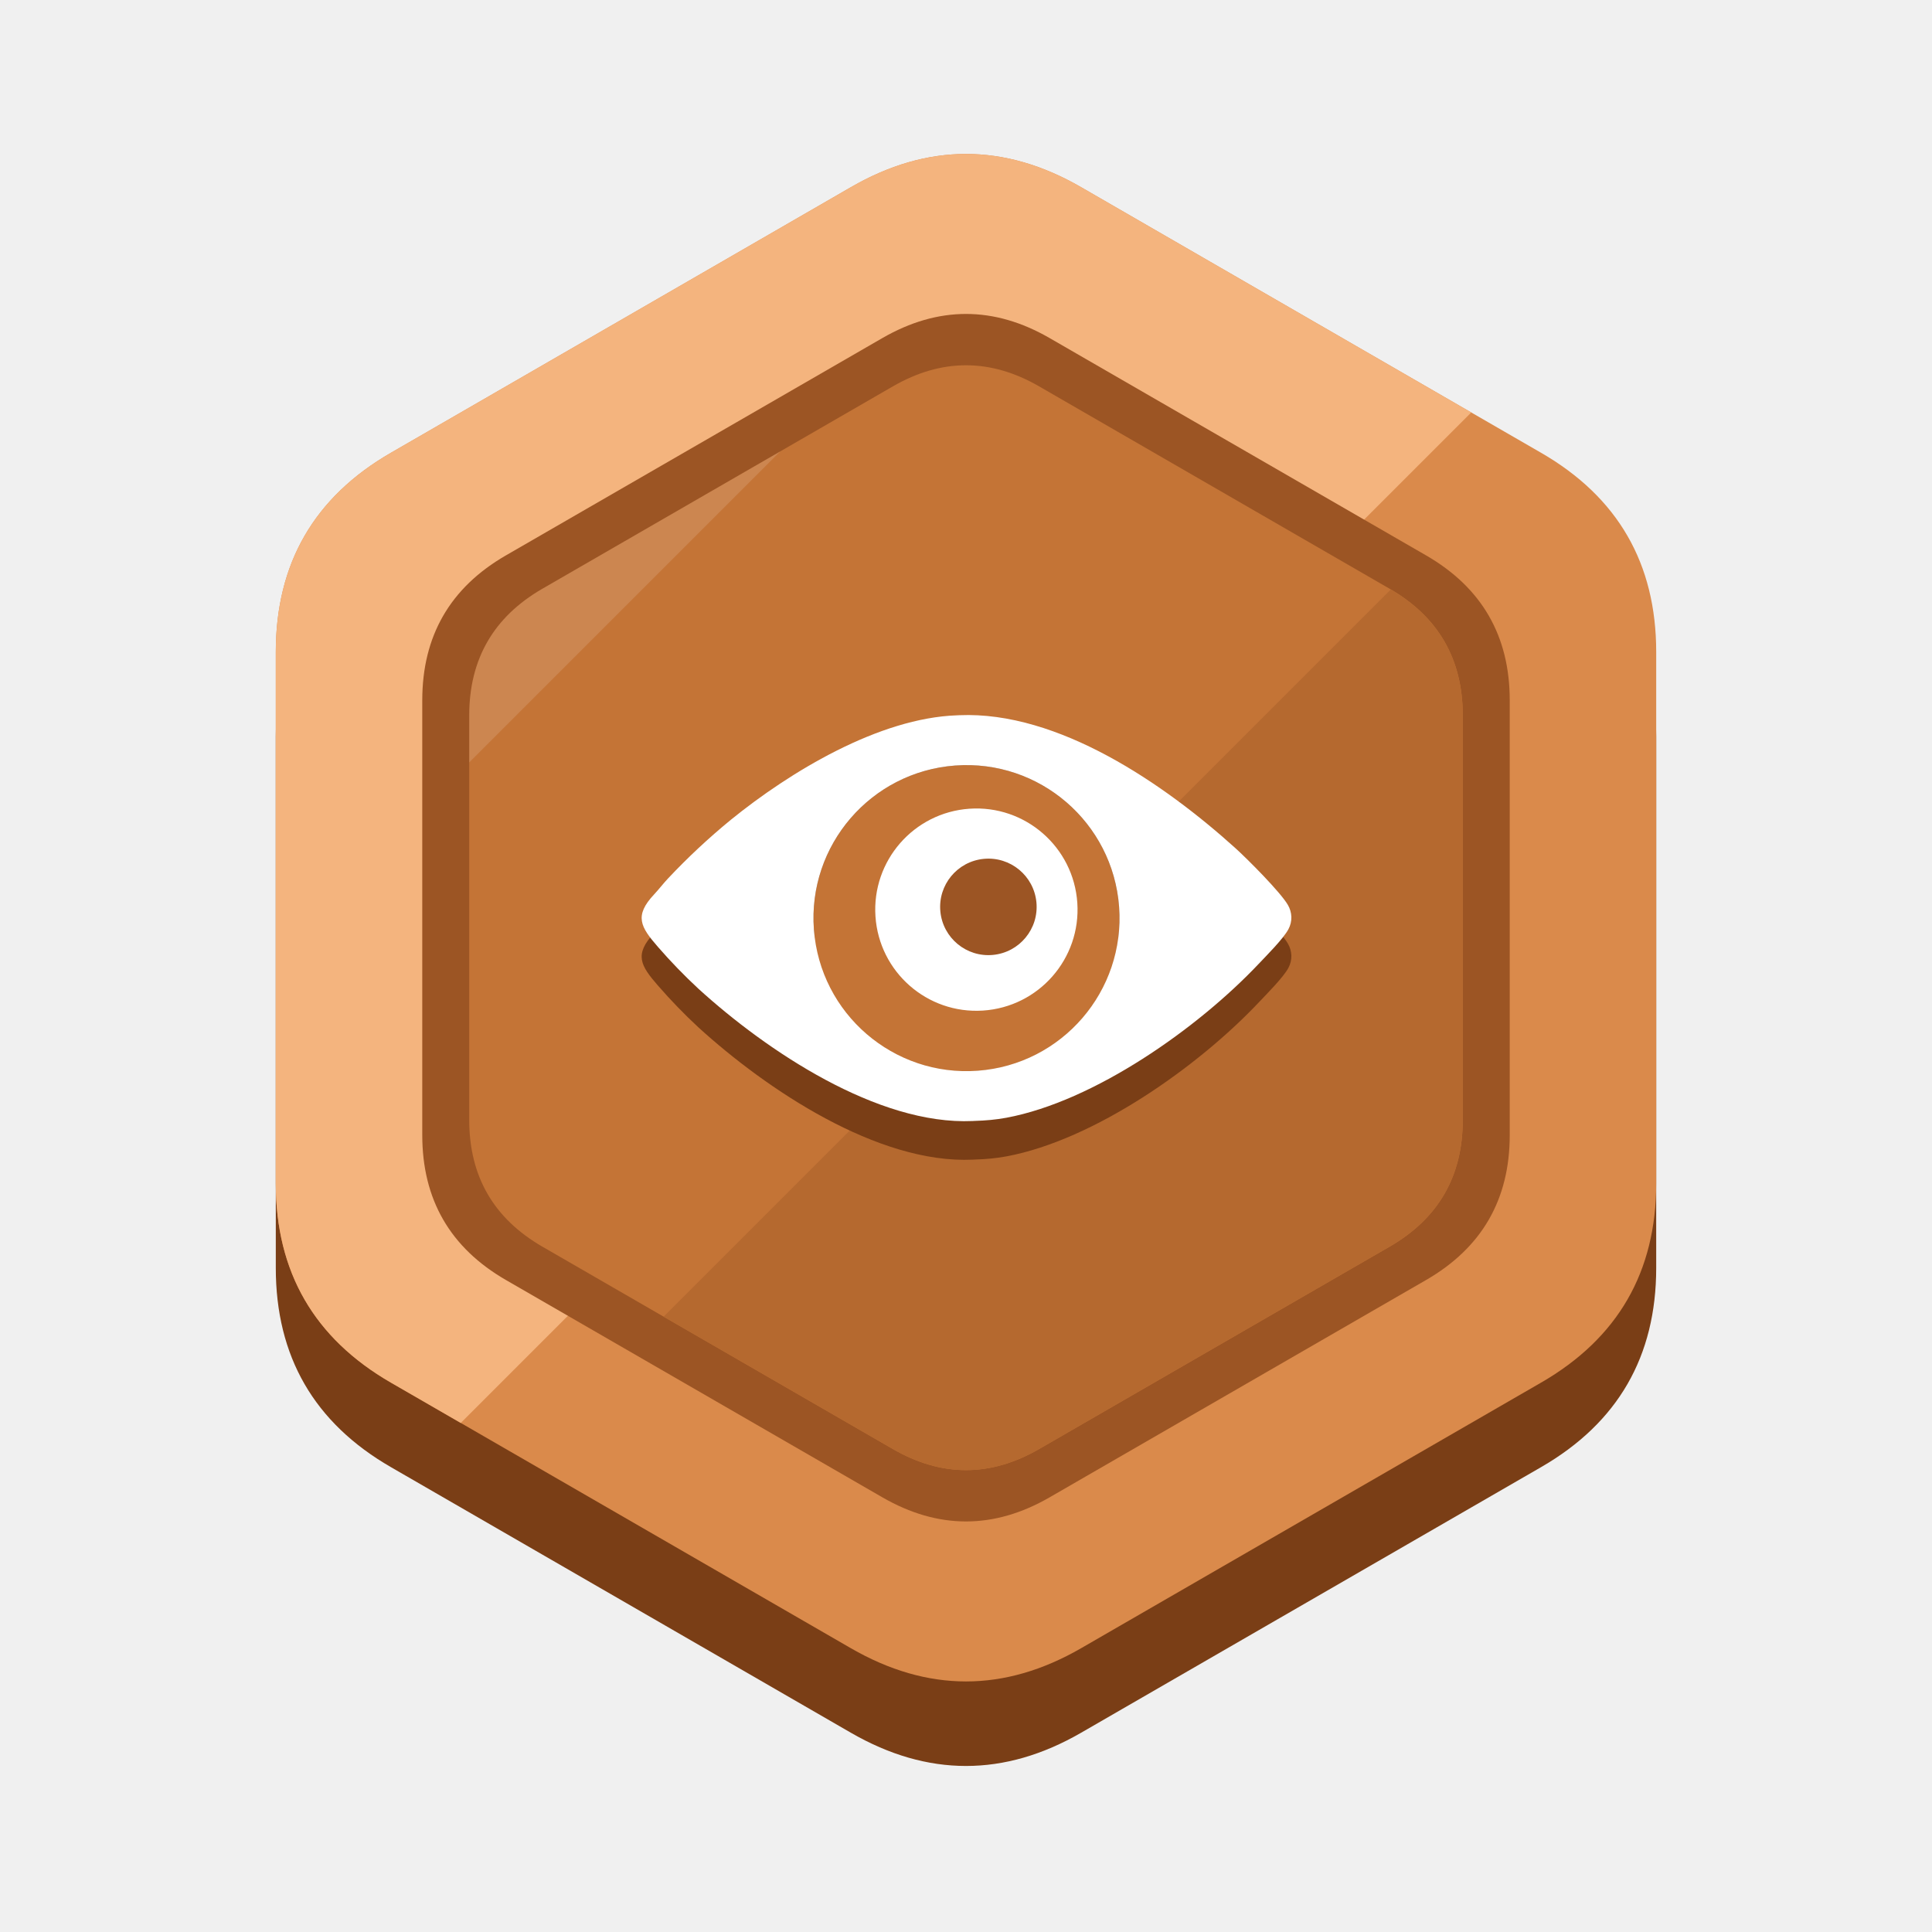
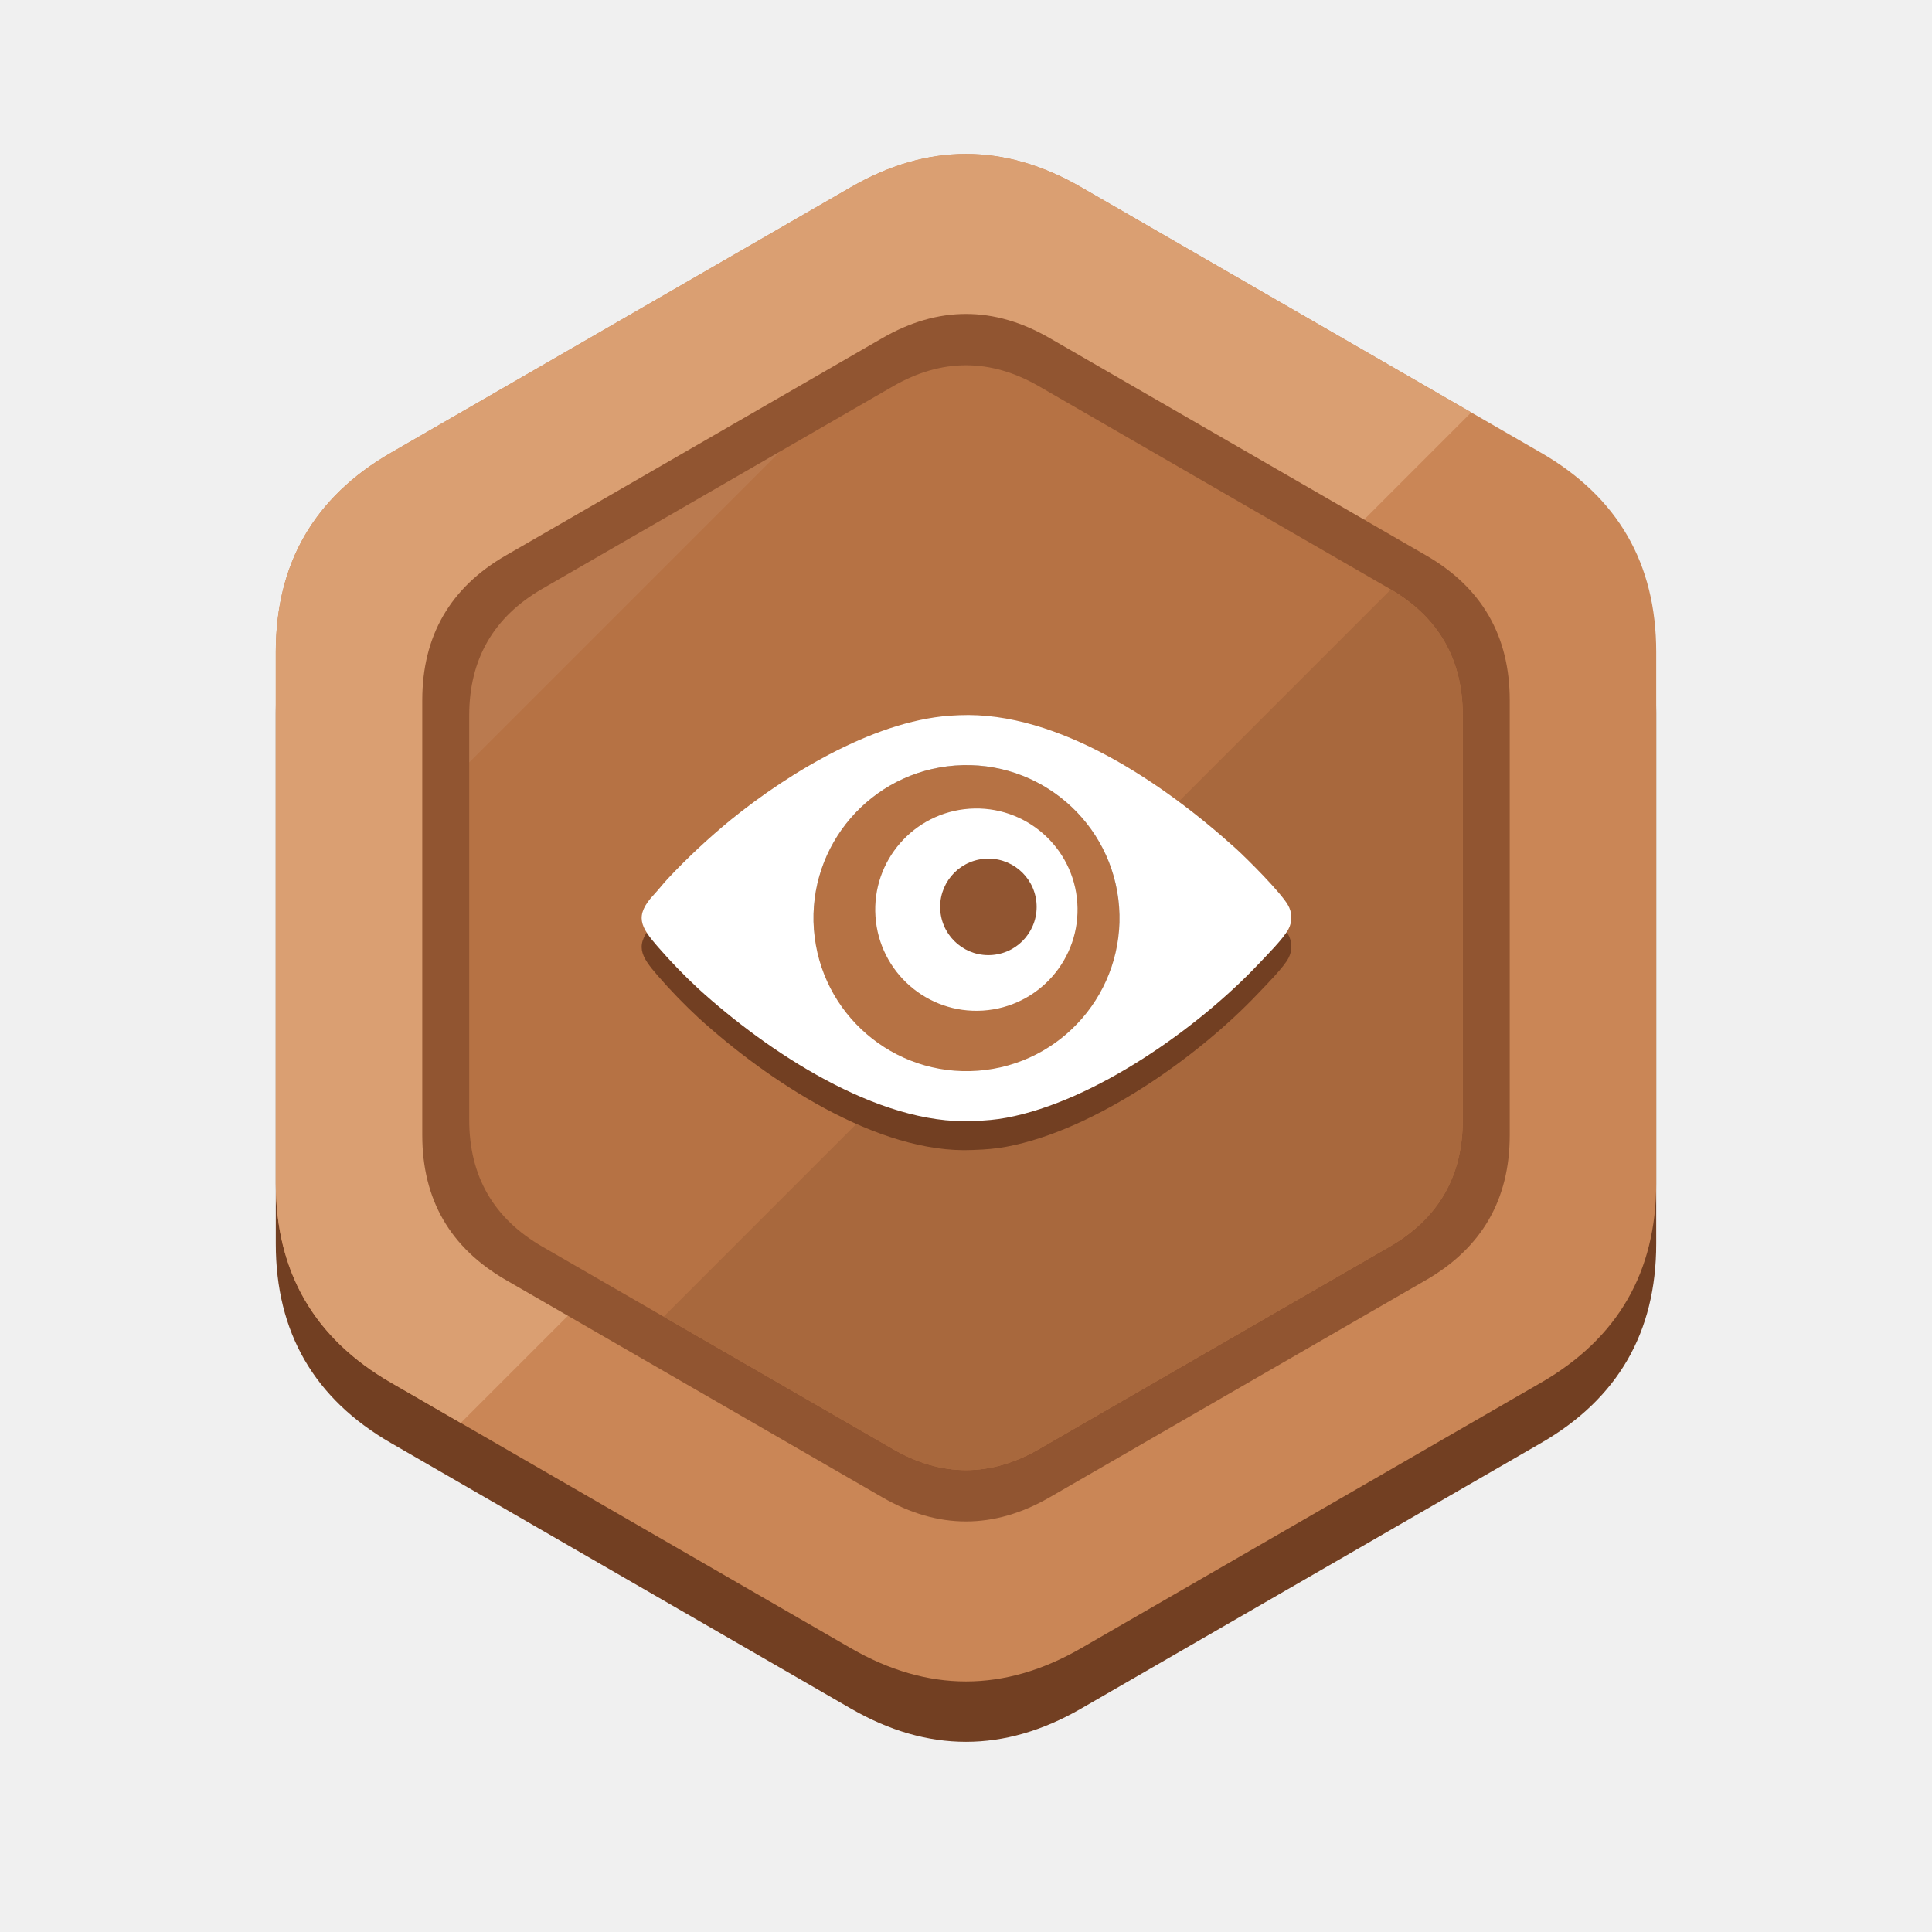
<svg xmlns="http://www.w3.org/2000/svg" viewBox="0 0 160 160" width="160" height="160">
  <defs>
    <clipPath id="A-discrimination-bronze-o">
      <path d="M70.47 15.50Q80.00 10.00 89.53 15.50L127.63 37.50Q137.16 43.00 137.16 54.00L137.16 98.00Q137.16 109.00 127.63 114.50L89.53 136.50Q80.00 142.00 70.47 136.50L32.37 114.50Q22.84 109.00 22.84 98.00L22.84 54.00Q22.84 43.00 32.37 37.50Z" />
    </clipPath>
    <clipPath id="A-discrimination-bronze-f">
      <path d="M73.94 32.00Q80.00 28.50 86.06 32.00L115.07 48.75Q121.14 52.25 121.14 59.25L121.14 92.75Q121.14 99.75 115.07 103.25L86.06 120.00Q80.00 123.50 73.94 120.00L44.93 103.25Q38.86 99.75 38.86 92.75L38.86 59.25Q38.86 52.25 44.93 48.75Z" />
    </clipPath>
  </defs>
-   <g fill="#7A3E16" transform="translate(0 7)">
+   <g fill="#723F22" transform="translate(0 5)">
    <path d="M70.47 15.50Q80.00 10.00 89.53 15.50L127.63 37.50Q137.16 43.00 137.16 54.00L137.16 98.00Q137.16 109.00 127.63 114.50L89.53 136.50Q80.00 142.00 70.47 136.50L32.37 114.50Q22.84 109.00 22.84 98.00L22.84 54.00Q22.84 43.00 32.37 37.50Z" />
  </g>
-   <g fill="#DA8A4B">
+   <g fill="#CA8656">
    <path d="M70.47 15.50Q80.00 10.00 89.53 15.50L127.63 37.50Q137.16 43.00 137.16 54.00L137.16 98.00Q137.16 109.00 127.63 114.50L89.53 136.50Q80.00 142.00 70.47 136.50L32.37 114.50Q22.84 109.00 22.84 98.00L22.84 54.00Q22.84 43.00 32.37 37.50Z" />
  </g>
-   <g fill="#F4B47E" clip-path="url(#A-discrimination-bronze-o)">
+   <g fill="#DA9F72" clip-path="url(#A-discrimination-bronze-o)">
    <polygon points="480,-324 -320,476 -320,-324" />
  </g>
-   <g fill="#9C5524">
+   <g fill="#915531">
    <path d="M73.07 28.00Q80.00 24.00 86.93 28.00L118.11 46.00Q125.03 50.00 125.03 58.00L125.03 94.00Q125.03 102.00 118.11 106.00L86.93 124.00Q80.00 128.00 73.07 124.00L41.89 106.00Q34.97 102.00 34.97 94.00L34.97 58.00Q34.97 50.00 41.89 46.00Z" />
  </g>
-   <g fill="#C47436">
+   <g fill="#B67244">
    <path d="M73.94 32.00Q80.00 28.50 86.06 32.00L115.07 48.75Q121.14 52.25 121.14 59.25L121.14 92.75Q121.14 99.75 115.07 103.25L86.06 120.00Q80.00 123.50 73.94 120.00L44.93 103.25Q38.86 99.75 38.86 92.75L38.86 59.25Q38.86 52.25 44.93 48.75Z" />
  </g>
-   <g fill="#B5692F" clip-path="url(#A-discrimination-bronze-f)">
+   <g fill="#A8683D" clip-path="url(#A-discrimination-bronze-f)">
    <polygon points="480,-316 -320,484 480,476" />
  </g>
-   <g fill="#FFFFFF" fill-opacity="0.13" clip-path="url(#A-discrimination-bronze-f)">
+   <g fill="#FFFFFF" fill-opacity="0.06" clip-path="url(#A-discrimination-bronze-f)">
    <polygon points="20,70 74,16 86,16 20,82" />
  </g>
-   <g fill="#7A3E16" transform="translate(47 46.2) scale(0.0645)">
+   <g fill="#723F22" transform="translate(47 45.4) scale(0.0645)">
    <path d="M500.158 251.779C501.08 251.729 502.001 251.684 502.923 251.644C630.385 246.148 766.604 340.241 857.48 422.276C872.94 436.231 915.412 478.804 924.873 495.163C927.639 499.865 929.188 505.184 929.378 510.636C929.509 516.05 928.25 521.406 925.72 526.194C919.507 538.218 897.342 560.394 887.431 570.883C809.213 653.662 676.355 747.397 563.516 768.473C550.082 770.982 536.576 772.138 522.932 772.525C522.006 772.578 521.08 772.626 520.154 772.669C398.019 778.249 255.201 682.201 168.207 602.962C149.857 585.948 132.438 567.956 116.026 549.065C93.784 523.504 85.261 509.328 111.188 481.694C117.03 475.467 122.855 467.853 128.858 461.444C154.144 434.542 181.152 409.311 209.71 385.911C285.954 324.07 400.083 255.115 500.158 251.779ZM526.795 708.107C635.014 700.082 716.233 605.84 708.194 497.621C700.155 389.403 605.902 308.196 497.685 316.25C389.488 324.302 308.3 418.533 316.337 526.731C324.375 634.929 418.596 716.13 526.795 708.107Z" />
    <path d="M515.923 371.709C587.618 366.704 649.748 420.876 654.555 492.584C659.362 564.293 605.018 626.273 533.297 630.881C461.855 635.472 400.169 581.387 395.381 509.958C390.593 438.529 444.507 376.694 515.923 371.709Z" />
    <path d="M534.509 436.075C568.568 432.835 598.805 457.819 602.045 491.878C605.286 525.938 580.302 556.175 546.243 559.416C512.183 562.656 481.945 537.672 478.705 503.613C475.464 469.553 500.449 439.315 534.509 436.075Z" />
  </g>
  <g transform="translate(47 43) scale(0.0645)">
-     <path fill="#C47436" d="M526.795 708.107C635.014 700.082 716.233 605.84 708.194 497.621C700.155 389.403 605.902 308.196 497.685 316.25C389.488 324.302 308.3 418.533 316.337 526.731C324.375 634.929 418.596 716.13 526.795 708.107Z" />
+     <path fill="#B67244" d="M526.795 708.107C635.014 700.082 716.233 605.84 708.194 497.621C700.155 389.403 605.902 308.196 497.685 316.25C389.488 324.302 308.3 418.533 316.337 526.731C324.375 634.929 418.596 716.13 526.795 708.107Z" />
    <g fill="#FFFFFF">
      <path d="M500.158 251.779C501.08 251.729 502.001 251.684 502.923 251.644C630.385 246.148 766.604 340.241 857.48 422.276C872.94 436.231 915.412 478.804 924.873 495.163C927.639 499.865 929.188 505.184 929.378 510.636C929.509 516.05 928.25 521.406 925.72 526.194C919.507 538.218 897.342 560.394 887.431 570.883C809.213 653.662 676.355 747.397 563.516 768.473C550.082 770.982 536.576 772.138 522.932 772.525C522.006 772.578 521.08 772.626 520.154 772.669C398.019 778.249 255.201 682.201 168.207 602.962C149.857 585.948 132.438 567.956 116.026 549.065C93.784 523.504 85.261 509.328 111.188 481.694C117.03 475.467 122.855 467.853 128.858 461.444C154.144 434.542 181.152 409.311 209.71 385.911C285.954 324.07 400.083 255.115 500.158 251.779ZM526.795 708.107C635.014 700.082 716.233 605.84 708.194 497.621C700.155 389.403 605.902 308.196 497.685 316.25C389.488 324.302 308.3 418.533 316.337 526.731C324.375 634.929 418.596 716.13 526.795 708.107Z" />
      <path d="M515.923 371.709C587.618 366.704 649.748 420.876 654.555 492.584C659.362 564.293 605.018 626.273 533.297 630.881C461.855 635.472 400.169 581.387 395.381 509.958C390.593 438.529 444.507 376.694 515.923 371.709Z" />
    </g>
-     <path fill="#9C5524" d="M534.509 436.075C568.568 432.835 598.805 457.819 602.045 491.878C605.286 525.938 580.302 556.175 546.243 559.416C512.183 562.656 481.945 537.672 478.705 503.613C475.464 469.553 500.449 439.315 534.509 436.075Z" />
+     <path fill="#915531" d="M534.509 436.075C568.568 432.835 598.805 457.819 602.045 491.878C605.286 525.938 580.302 556.175 546.243 559.416C512.183 562.656 481.945 537.672 478.705 503.613C475.464 469.553 500.449 439.315 534.509 436.075Z" />
  </g>
</svg>
